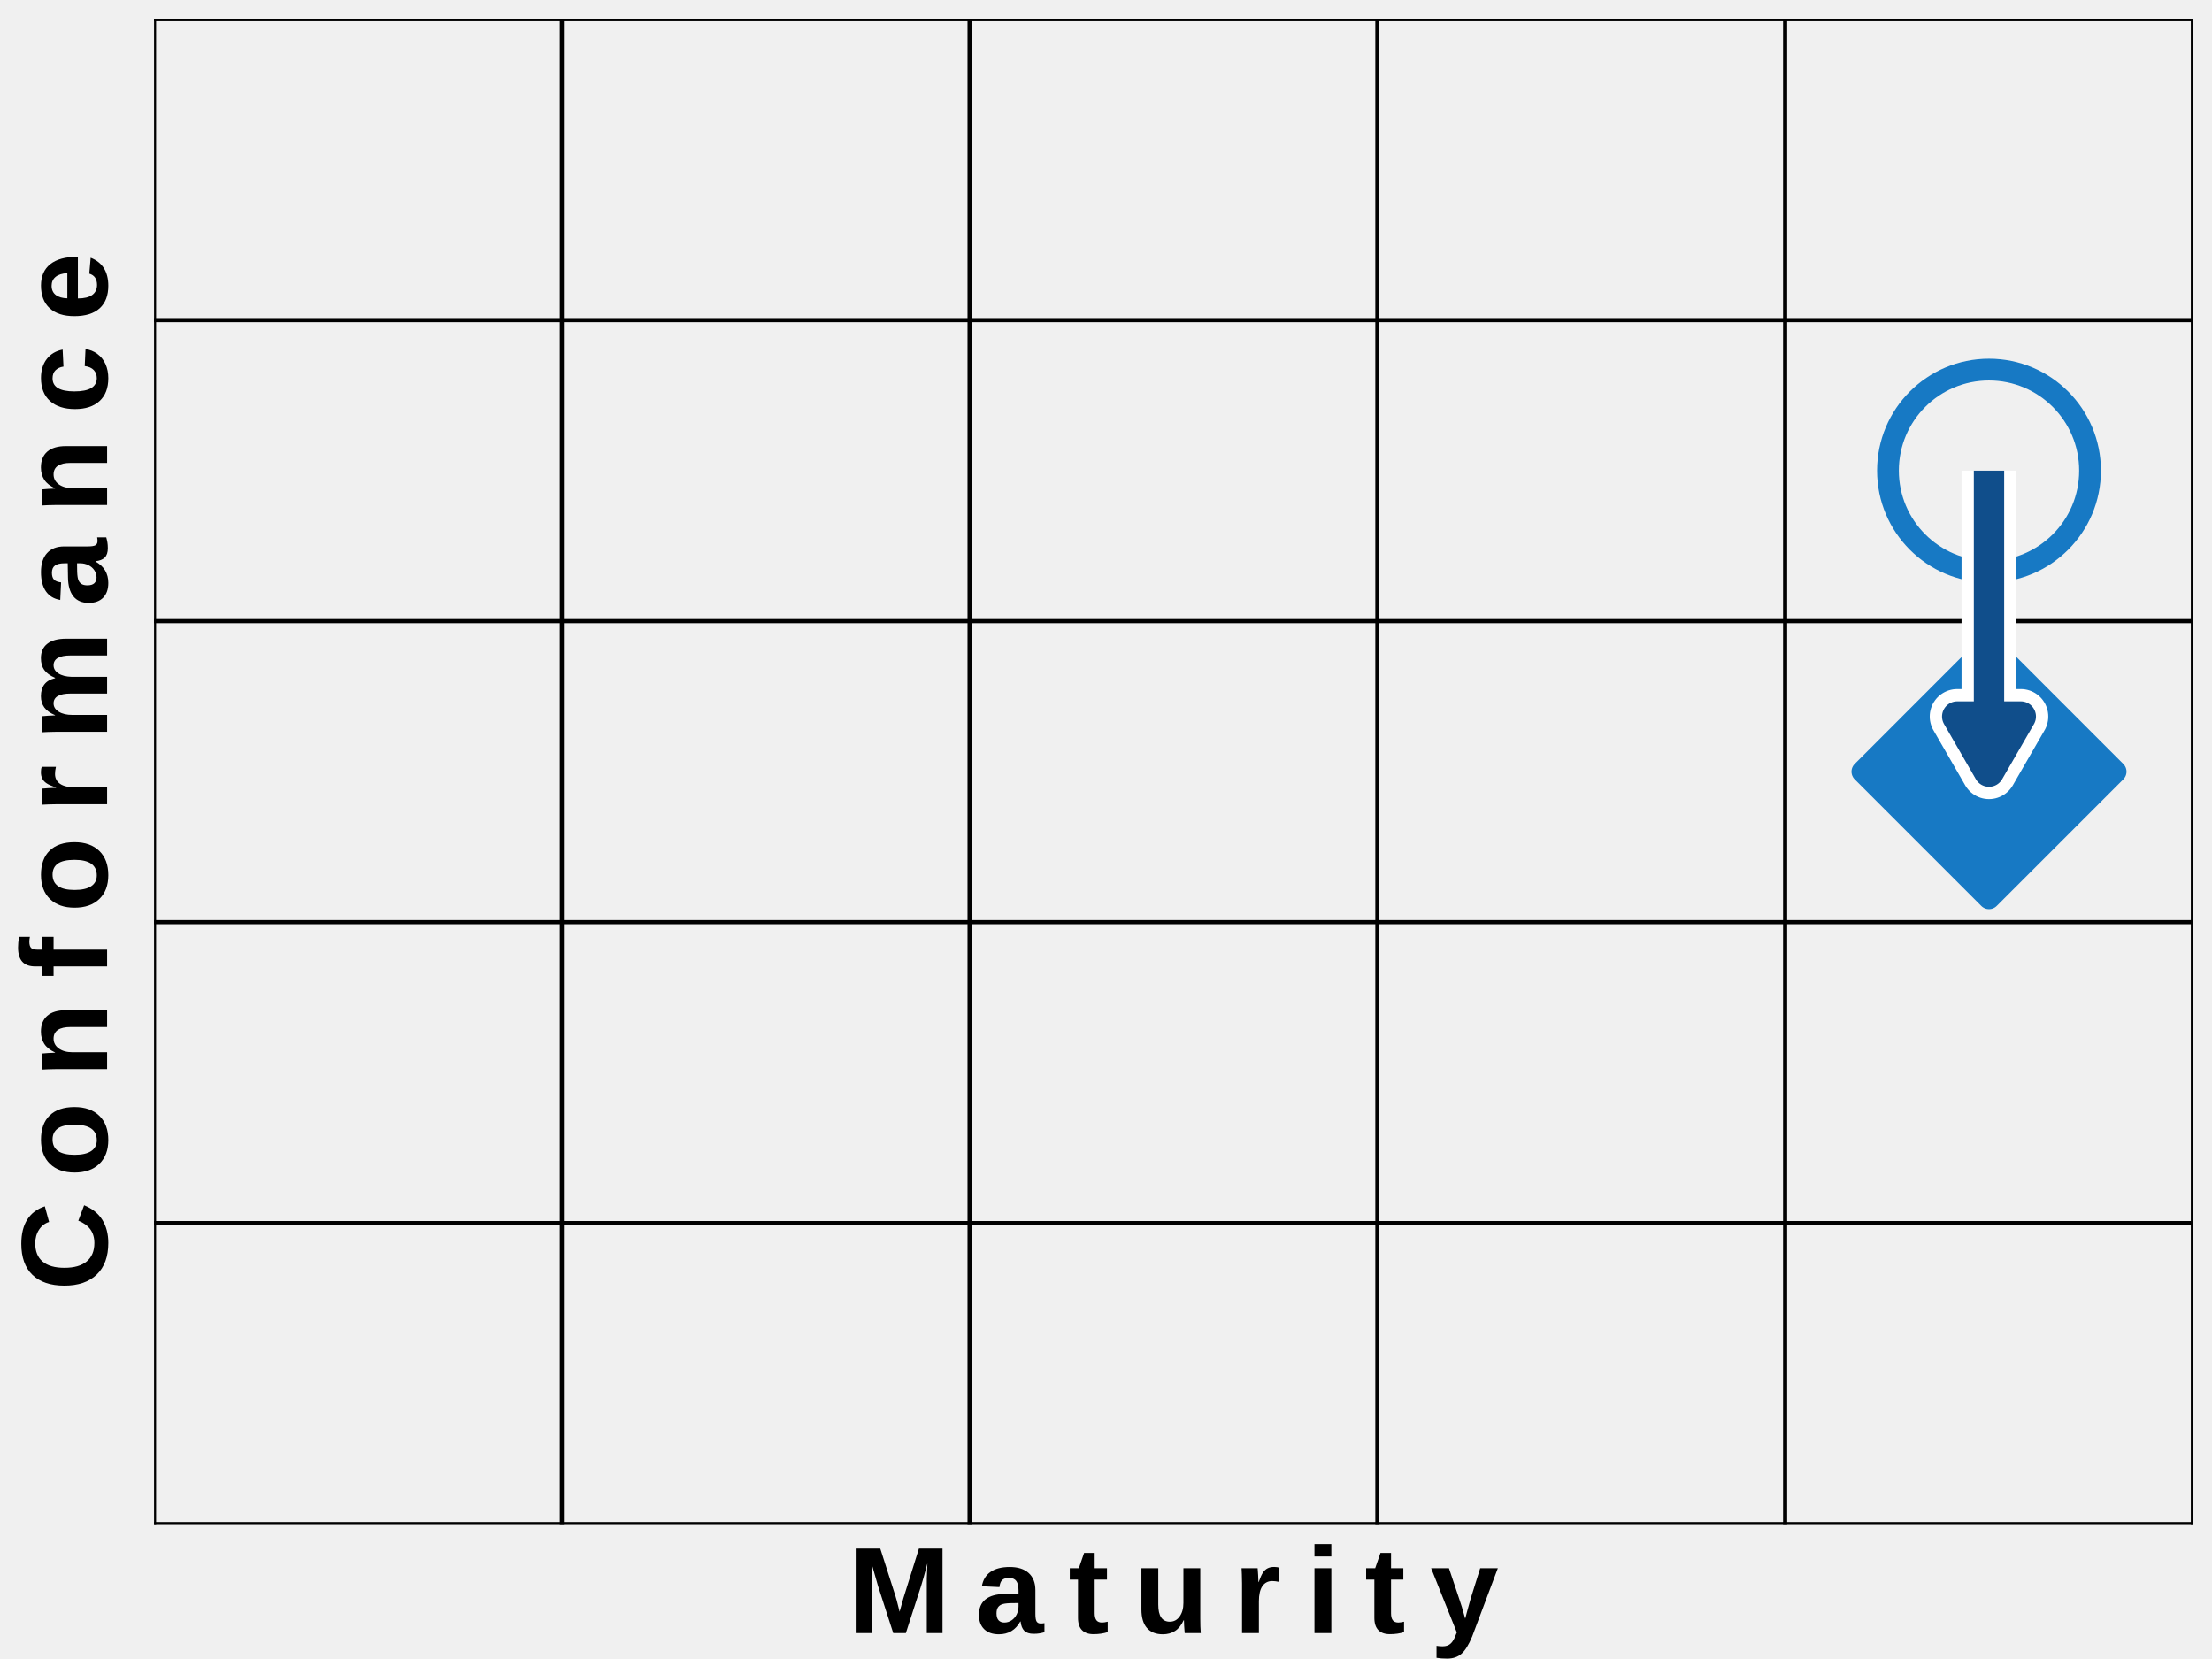
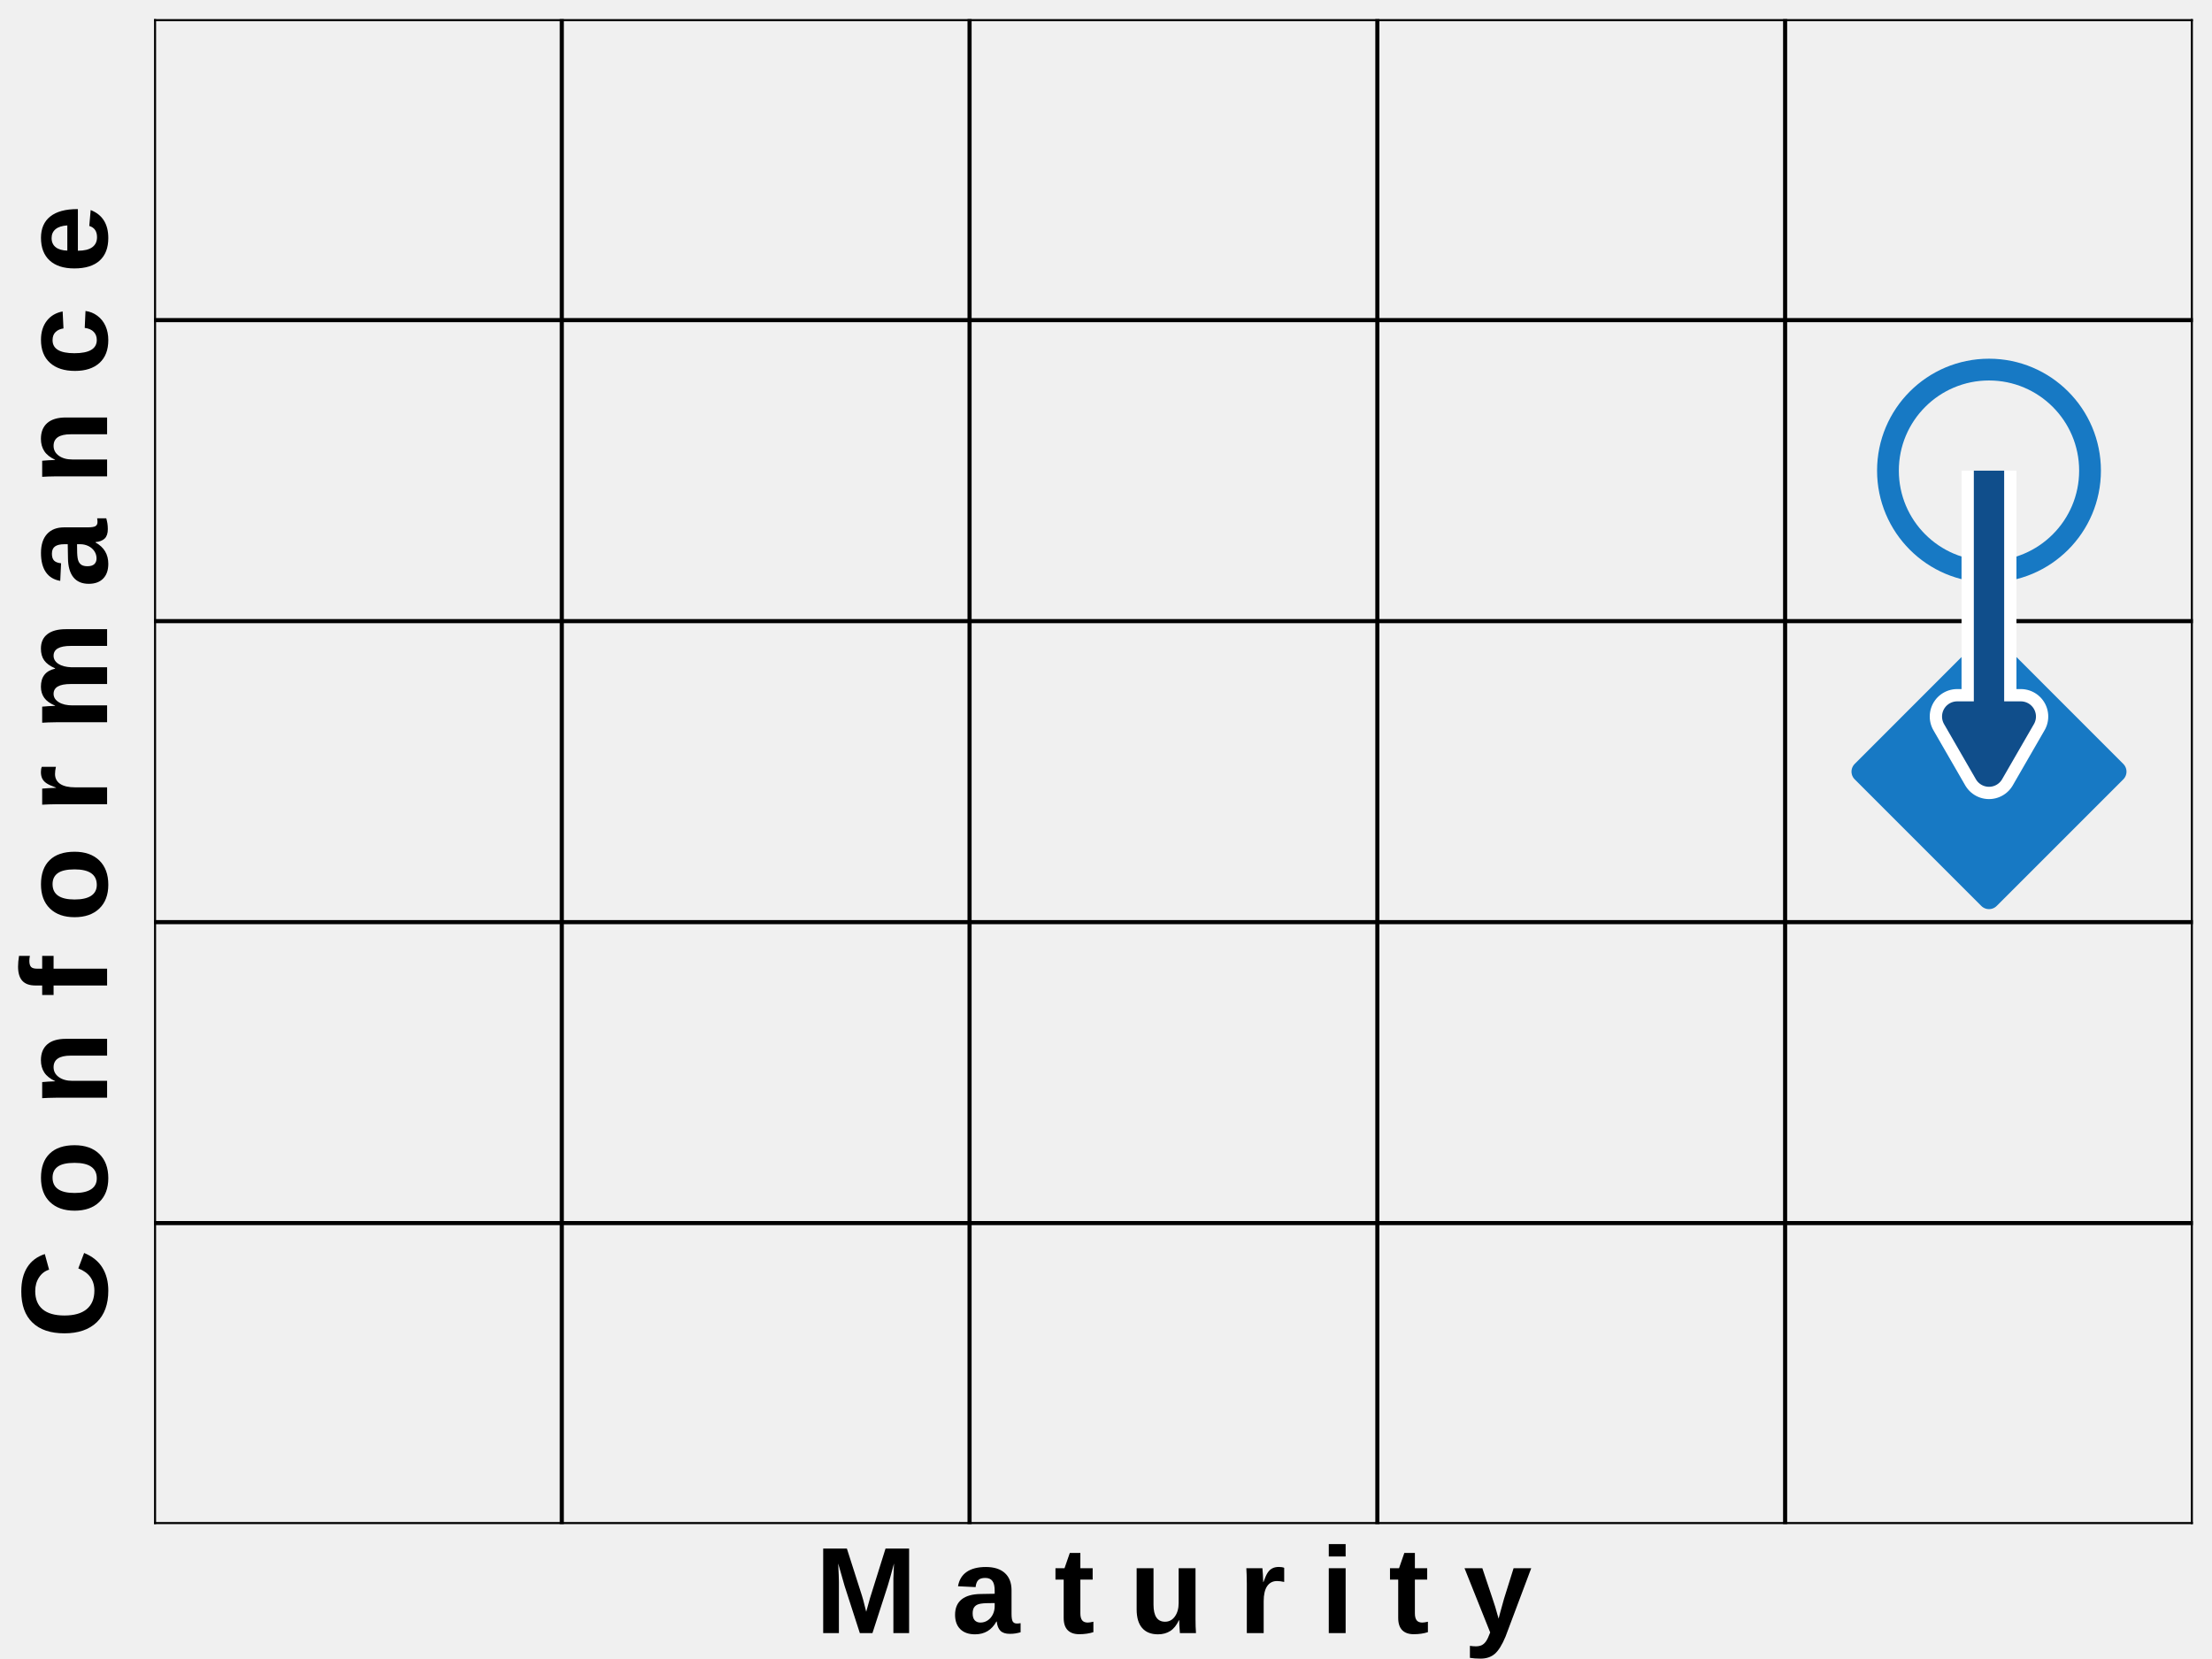
- <svg xmlns="http://www.w3.org/2000/svg" class="svglite" width="576.00pt" height="432.00pt" viewBox="0 0 576.00 432.00">
+ <svg xmlns="http://www.w3.org/2000/svg" width="768" height="576" class="svglite" viewBox="0 0 576 432">
  <defs>
-     <style type="text/css">
-     .svglite line, .svglite polyline, .svglite polygon, .svglite path, .svglite rect, .svglite circle {
-       fill: none;
-       stroke: #000000;
-       stroke-linecap: round;
-       stroke-linejoin: round;
-       stroke-miterlimit: 10.00;
-     }
-     .svglite text {
-       white-space: pre;
-     }
-   </style>
+     <style type="text/css">.svglite circle,.svglite line,.svglite polygon,.svglite rect{fill:none;stroke:#000;stroke-linecap:round;stroke-linejoin:round;stroke-miterlimit:10}.svglite text{white-space:pre}</style>
  </defs>
-   <rect width="100%" height="100%" style="stroke: none; fill: none;" />
+   <rect width="100%" height="100%" style="stroke:none;fill:none" />
  <defs>
    <clipPath id="cpMC4wMHw1NzYuMDB8MC4wMHw0MzIuMDA=">
-       <rect x="0.00" y="0.00" width="576.00" height="432.00" />
+       <rect width="576" height="432" x="0" y="0" />
    </clipPath>
  </defs>
-   <g clip-path="url(#cpMC4wMHw1NzYuMDB8MC4wMHw0MzIuMDA=)">
- </g>
  <defs>
    <clipPath id="cpNDAuMTF8NTcxLjAyfDQuOTh8Mzk2Ljg3">
-       <rect x="40.11" y="4.98" width="530.91" height="391.89" />
+       <rect width="530.91" height="391.89" x="40.11" y="4.98" />
    </clipPath>
  </defs>
  <g clip-path="url(#cpNDAuMTF8NTcxLjAyfDQuOTh8Mzk2Ljg3)">
-     <circle cx="517.93" cy="122.55" r="26.31" style="stroke-width: 5.67; stroke: #1779C4;" />
-     <polygon points="517.93,233.90 550.90,200.93 517.93,167.95 484.96,200.93 " style="stroke-width: 5.67; stroke: #1779C4; fill: #1779C4;" />
-     <line x1="40.11" y1="396.87" x2="40.11" y2="4.98" style="stroke-width: 1.07; stroke-linecap: butt;" />
-     <line x1="146.29" y1="396.87" x2="146.29" y2="4.98" style="stroke-width: 1.07; stroke-linecap: butt;" />
-     <line x1="252.47" y1="396.87" x2="252.47" y2="4.98" style="stroke-width: 1.07; stroke-linecap: butt;" />
-     <line x1="358.66" y1="396.87" x2="358.66" y2="4.98" style="stroke-width: 1.07; stroke-linecap: butt;" />
-     <line x1="464.84" y1="396.87" x2="464.84" y2="4.98" style="stroke-width: 1.07; stroke-linecap: butt;" />
-     <line x1="571.02" y1="396.87" x2="571.02" y2="4.98" style="stroke-width: 1.07; stroke-linecap: butt;" />
-     <line x1="40.11" y1="396.87" x2="571.02" y2="396.87" style="stroke-width: 1.07; stroke-linecap: butt;" />
-     <line x1="40.11" y1="318.49" x2="571.02" y2="318.49" style="stroke-width: 1.07; stroke-linecap: butt;" />
-     <line x1="40.11" y1="240.12" x2="571.02" y2="240.12" style="stroke-width: 1.07; stroke-linecap: butt;" />
-     <line x1="40.11" y1="161.74" x2="571.02" y2="161.74" style="stroke-width: 1.07; stroke-linecap: butt;" />
-     <line x1="40.11" y1="83.36" x2="571.02" y2="83.36" style="stroke-width: 1.07; stroke-linecap: butt;" />
-     <line x1="40.11" y1="4.98" x2="571.02" y2="4.98" style="stroke-width: 1.07; stroke-linecap: butt;" />
-     <line x1="517.93" y1="122.55" x2="517.93" y2="200.93" style="stroke-width: 14.30; stroke: #FFFFFF; stroke-linecap: butt;" />
-     <polygon points="509.65,186.58 517.93,200.93 526.21,186.58 " style="stroke-width: 14.30; stroke: #FFFFFF; stroke-linecap: butt; fill: #FFFFFF;" />
-     <line x1="517.93" y1="122.55" x2="517.93" y2="200.93" style="stroke-width: 7.90; stroke: #104E8B; stroke-linecap: butt;" />
-     <polygon points="509.65,186.58 517.93,200.93 526.21,186.58 " style="stroke-width: 7.90; stroke: #104E8B; stroke-linecap: butt; fill: #104E8B;" />
+     <circle cx="517.93" cy="122.55" r="26.31" style="stroke-width:5.67;stroke:#1779c4" />
+     <polygon points="517.93 233.9 550.9 200.93 517.93 167.95 484.96 200.93" style="stroke-width:5.67;stroke:#1779c4;fill:#1779c4" />
+     <line x1="40.11" x2="40.11" y1="396.87" y2="4.98" style="stroke-width:1.07;stroke-linecap:butt" />
+     <line x1="146.29" x2="146.29" y1="396.87" y2="4.98" style="stroke-width:1.07;stroke-linecap:butt" />
+     <line x1="252.47" x2="252.47" y1="396.87" y2="4.98" style="stroke-width:1.07;stroke-linecap:butt" />
+     <line x1="358.66" x2="358.66" y1="396.87" y2="4.98" style="stroke-width:1.07;stroke-linecap:butt" />
+     <line x1="464.84" x2="464.84" y1="396.87" y2="4.98" style="stroke-width:1.07;stroke-linecap:butt" />
+     <line x1="571.02" x2="571.02" y1="396.87" y2="4.98" style="stroke-width:1.07;stroke-linecap:butt" />
+     <line x1="40.11" x2="571.02" y1="396.87" y2="396.87" style="stroke-width:1.07;stroke-linecap:butt" />
+     <line x1="40.11" x2="571.02" y1="318.49" y2="318.49" style="stroke-width:1.07;stroke-linecap:butt" />
+     <line x1="40.11" x2="571.02" y1="240.12" y2="240.12" style="stroke-width:1.07;stroke-linecap:butt" />
+     <line x1="40.11" x2="571.02" y1="161.74" y2="161.74" style="stroke-width:1.07;stroke-linecap:butt" />
+     <line x1="40.11" x2="571.02" y1="83.36" y2="83.36" style="stroke-width:1.07;stroke-linecap:butt" />
+     <line x1="40.11" x2="571.02" y1="4.98" y2="4.98" style="stroke-width:1.07;stroke-linecap:butt" />
+     <line x1="517.93" x2="517.93" y1="122.55" y2="200.93" style="stroke-width:14.3;stroke:#fff;stroke-linecap:butt" />
+     <polygon points="509.65 186.58 517.93 200.93 526.21 186.58" style="stroke-width:14.3;stroke:#fff;stroke-linecap:butt;fill:#fff" />
+     <line x1="517.93" x2="517.93" y1="122.55" y2="200.93" style="stroke-width:7.9;stroke:#104e8b;stroke-linecap:butt" />
+     <polygon points="509.65 186.58 517.93 200.93 526.21 186.58" style="stroke-width:7.9;stroke:#104e8b;stroke-linecap:butt;fill:#104e8b" />
  </g>
  <g clip-path="url(#cpMC4wMHw1NzYuMDB8MC4wMHw0MzIuMDA=)">
-     <text x="305.56" y="425.26" text-anchor="middle" style="font-size: 32.00px; font-weight: bold; font-family: &quot;Arial&quot;;" textLength="169.31px" lengthAdjust="spacingAndGlyphs">M a t u r i t y</text>
-     <text transform="translate(27.89,200.93) rotate(-90)" text-anchor="middle" style="font-size: 32.00px; font-weight: bold; font-family: &quot;Arial&quot;;" textLength="270.32px" lengthAdjust="spacingAndGlyphs">C o n f o r m a n c e</text>
+     <text x="305.56" y="425.26" lengthAdjust="spacingAndGlyphs" text-anchor="middle" textLength="169.31" style="font-size:32px;font-weight:700;font-family:&quot;Arial&quot;">M a t u r i t y</text>
+     <text style="font-size:32px;font-weight:700;font-family:&quot;Arial&quot;" lengthAdjust="spacingAndGlyphs" text-anchor="middle" textLength="270.32" transform="translate(27.89,200.93) rotate(-90)">C o n f o r m a n c e</text>
  </g>
</svg>
